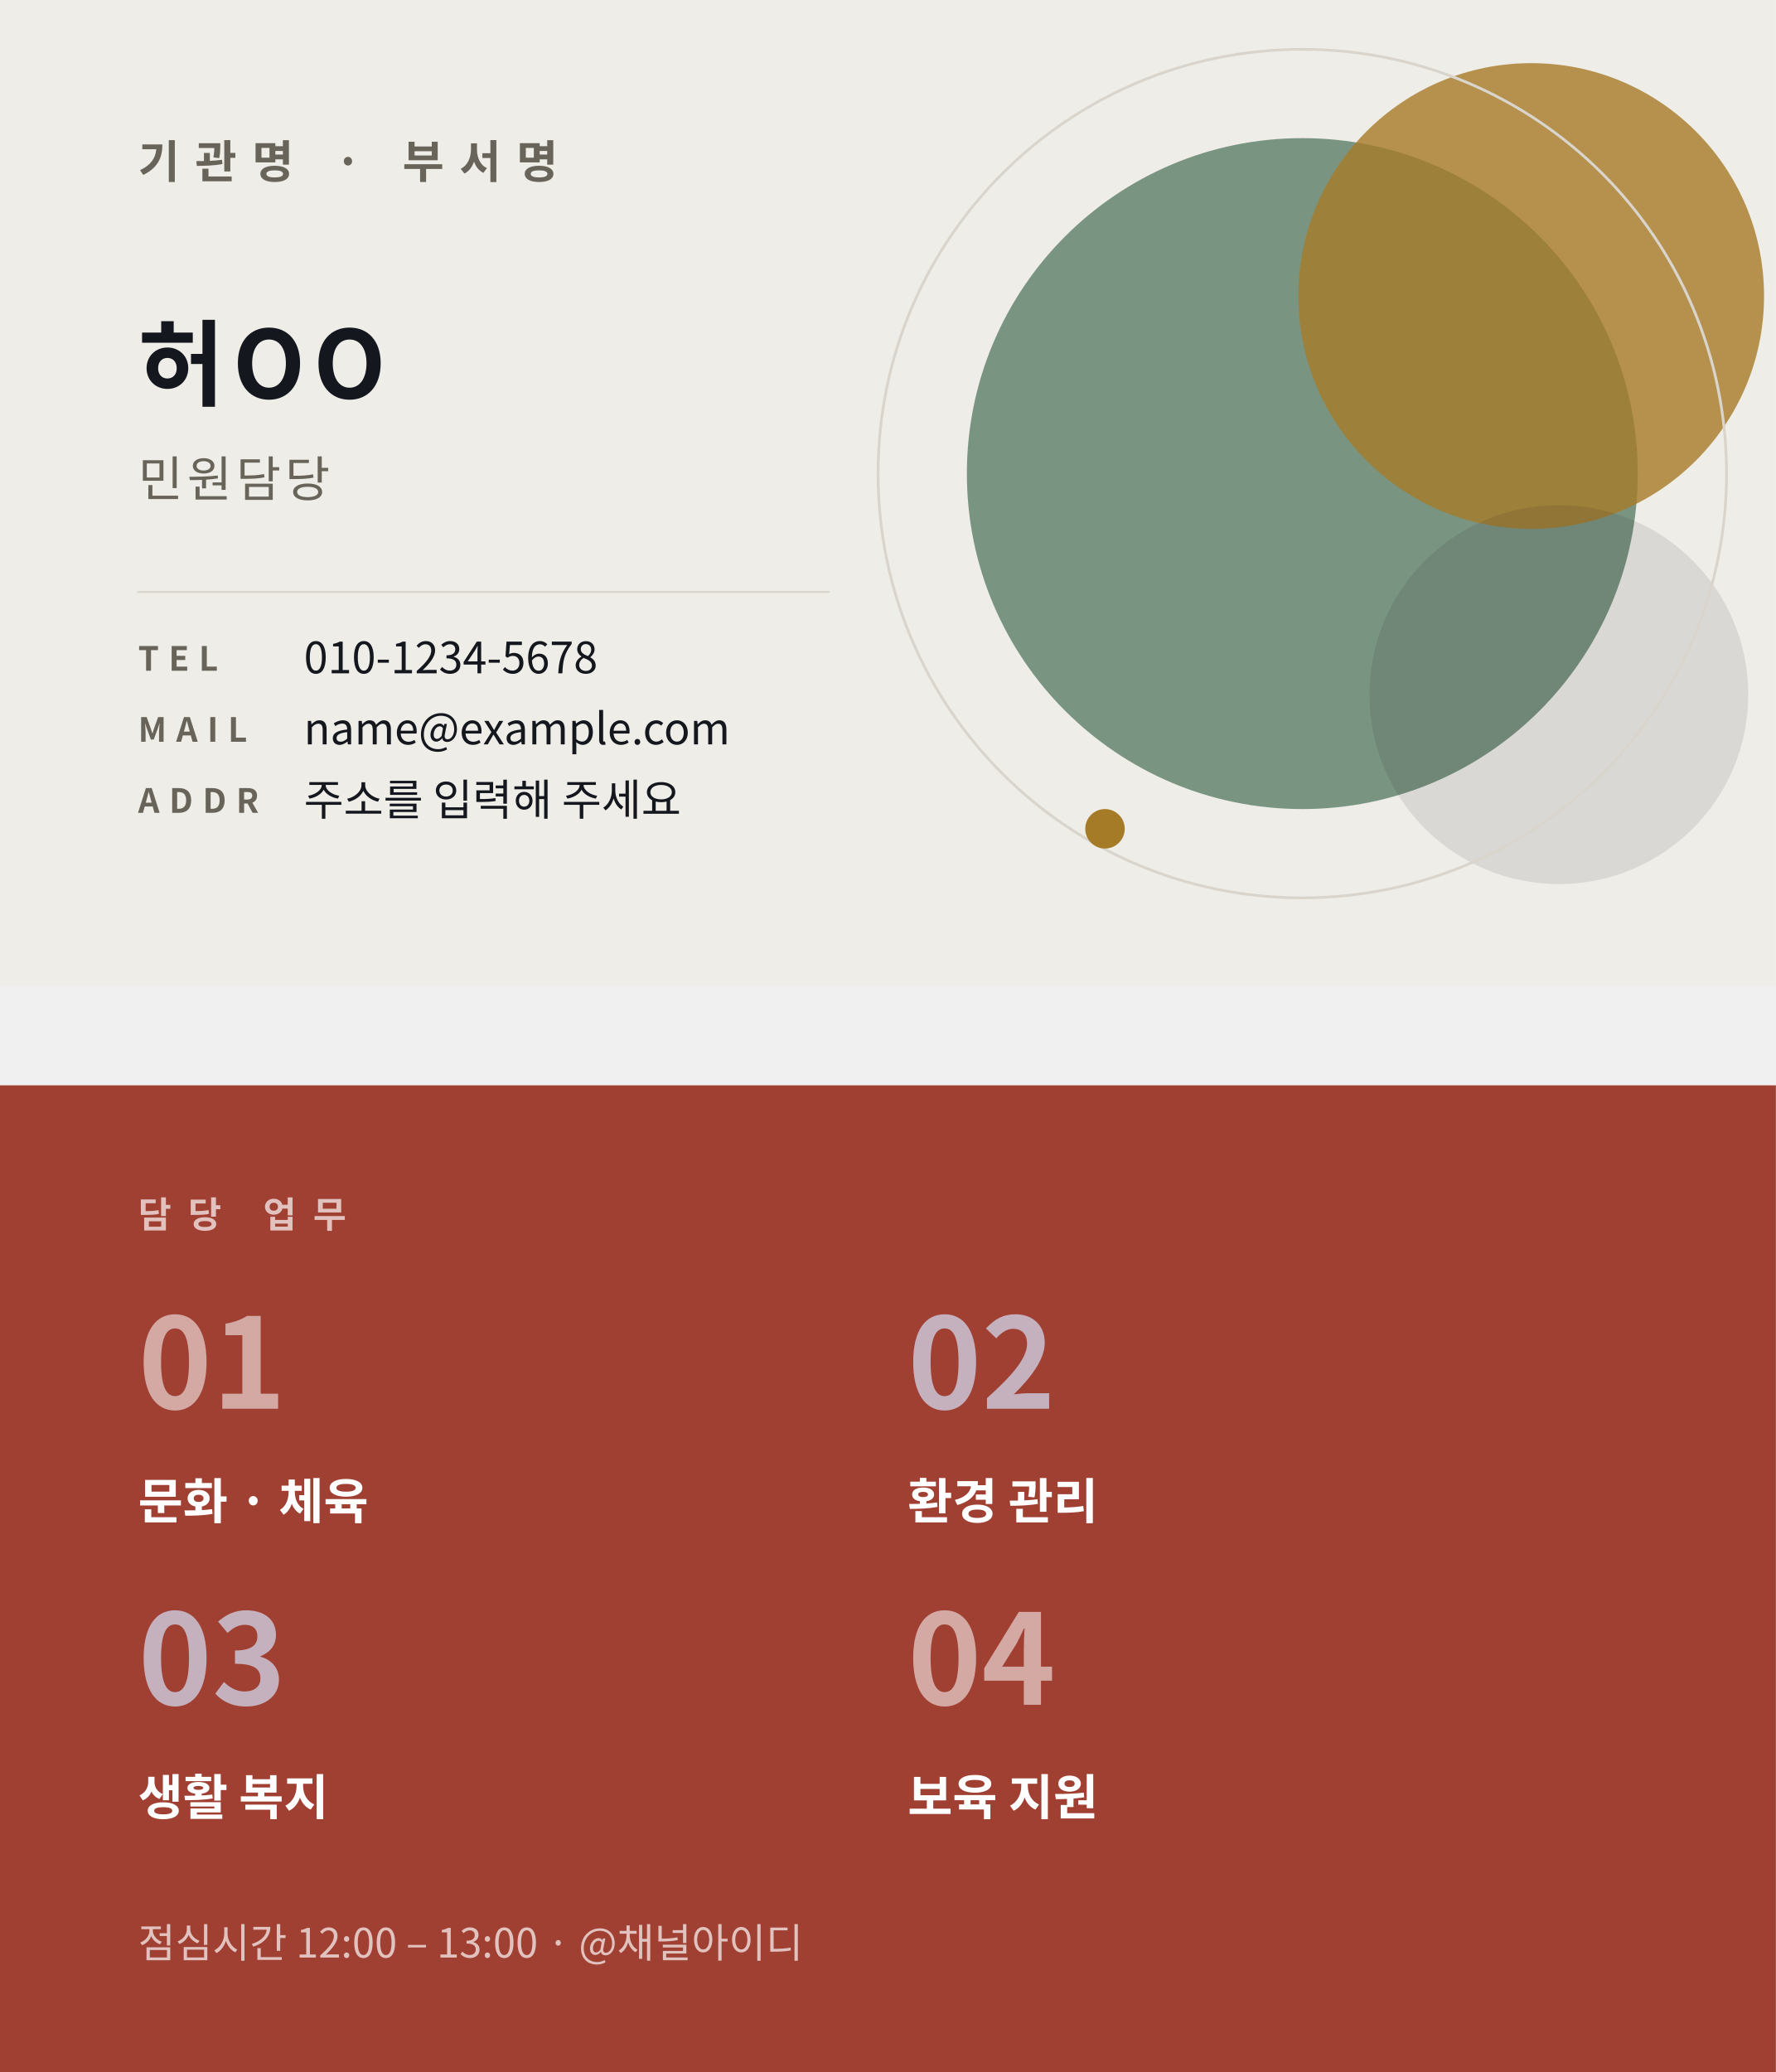
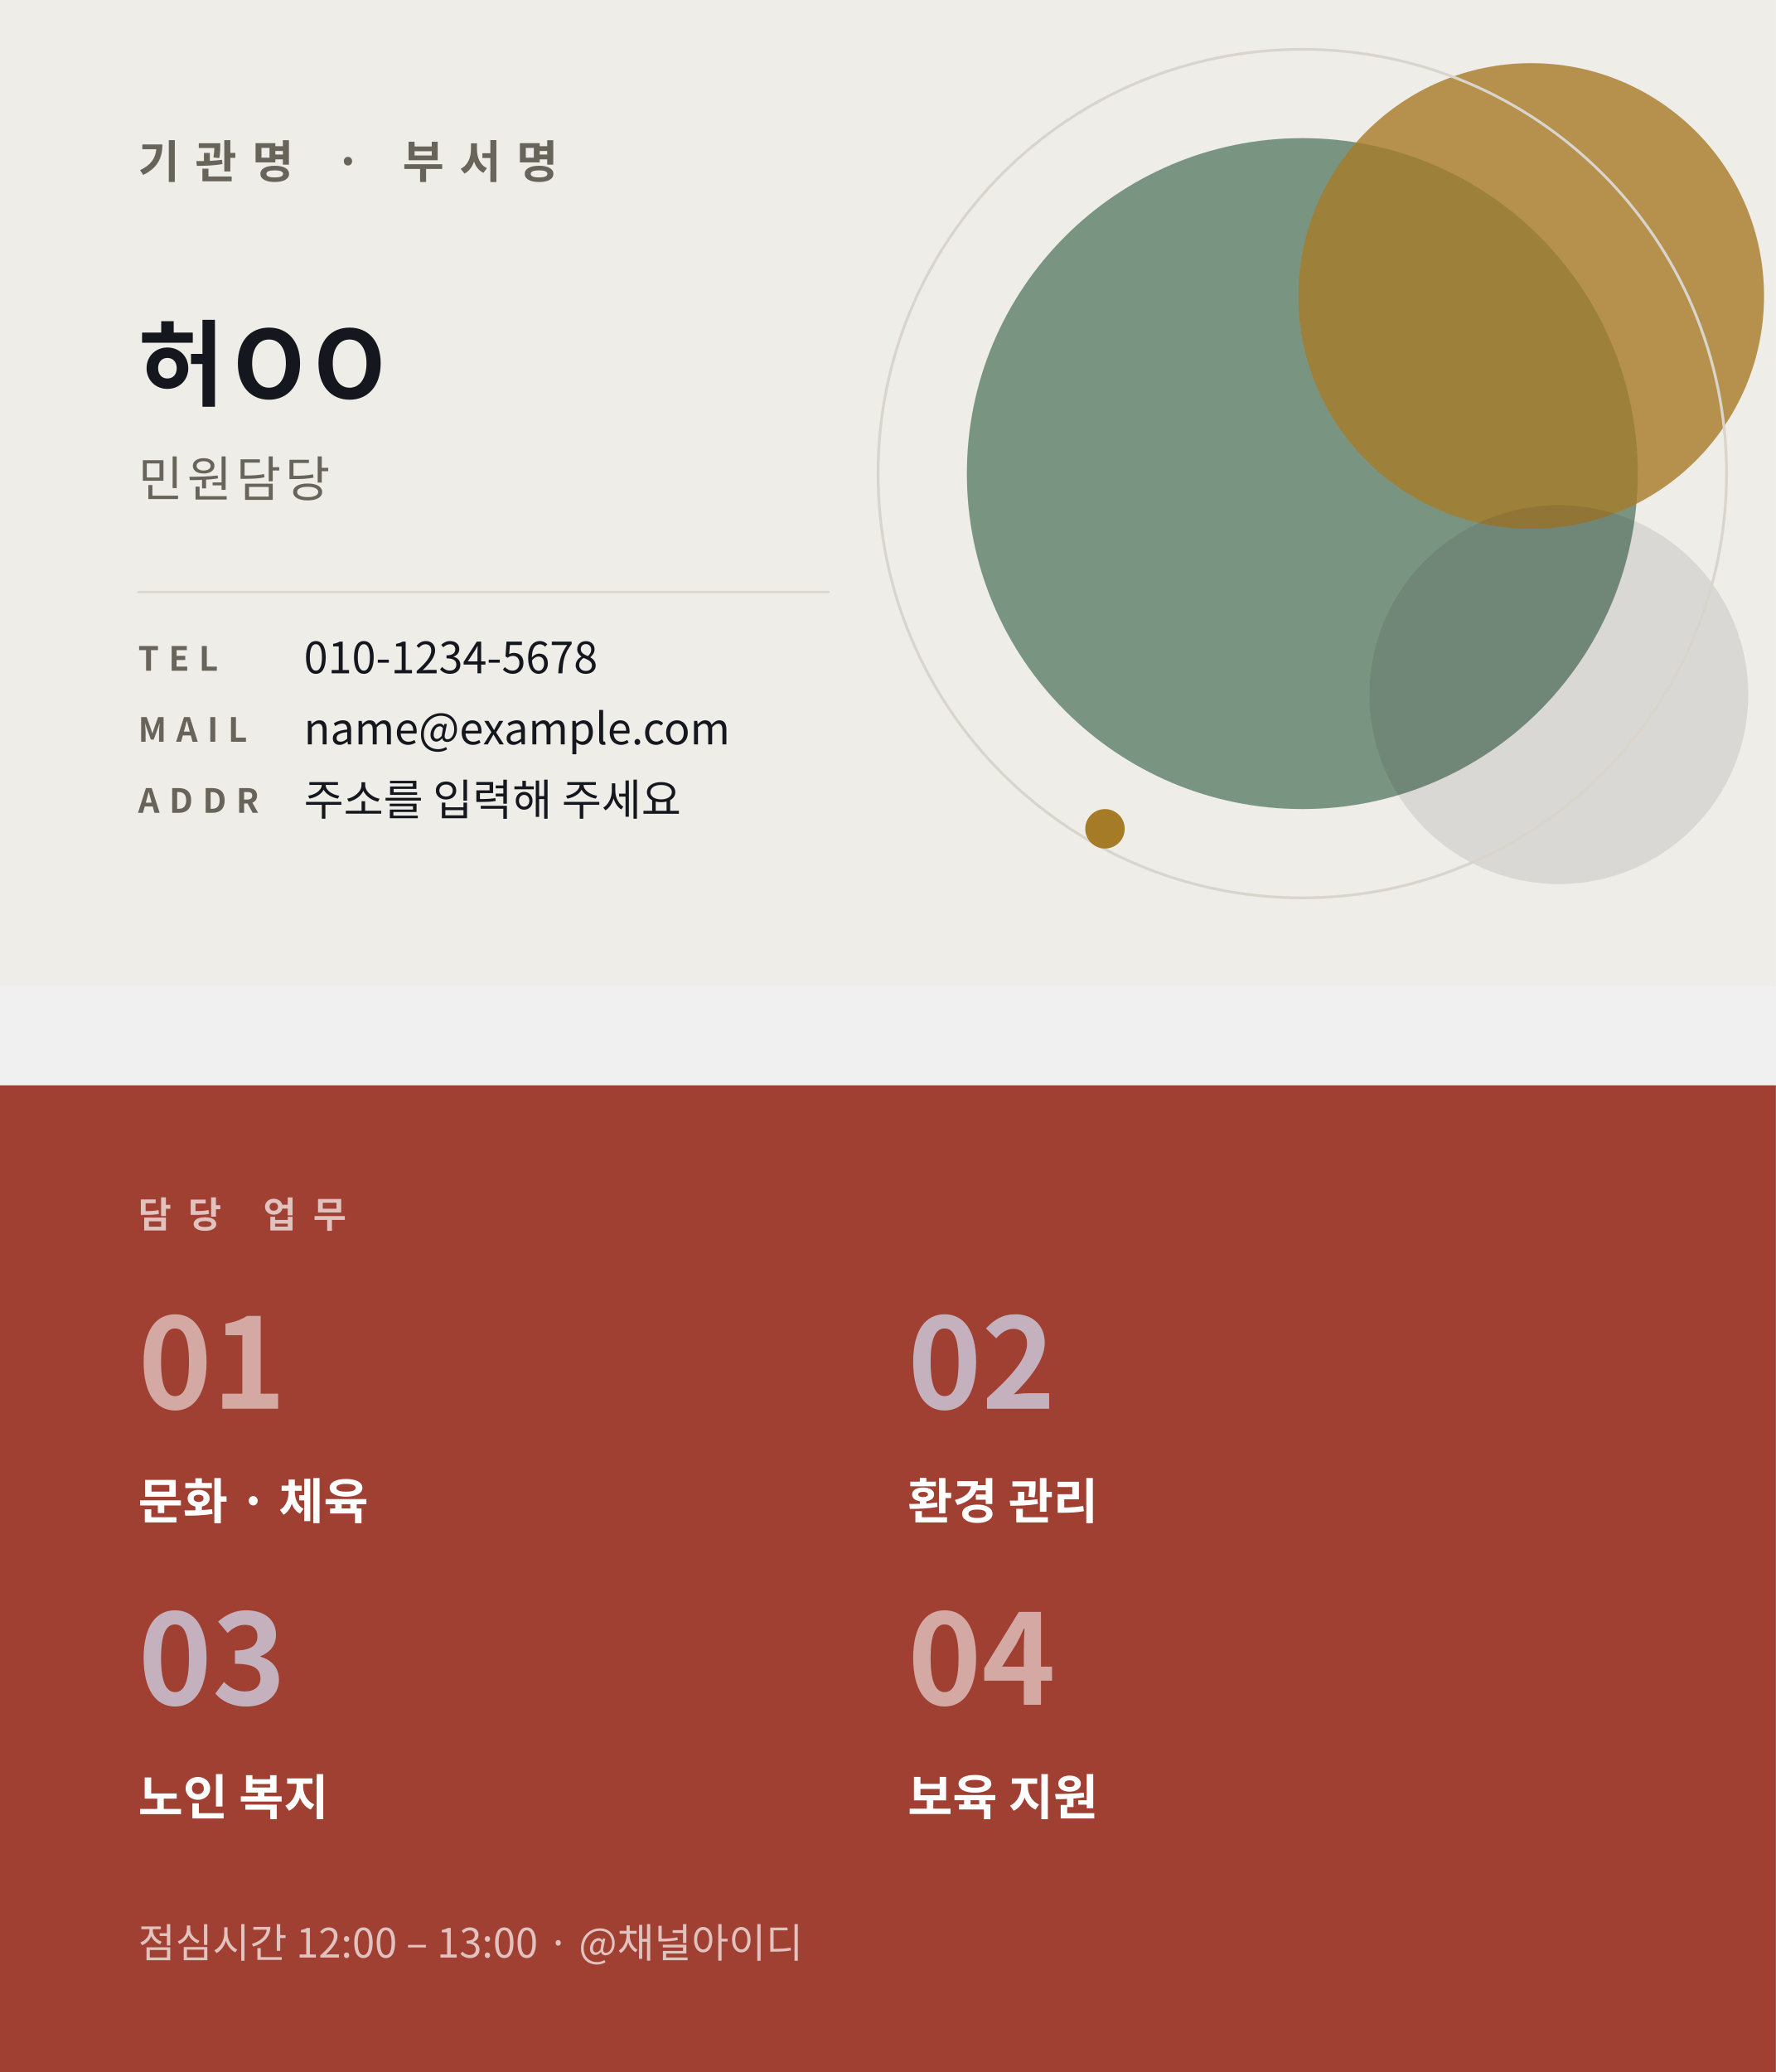
<svg xmlns="http://www.w3.org/2000/svg" width="90mm" height="105mm" viewBox="0 0 900 1050">
  <g id="front">
    <rect width="900" height="500" fill="#EFEDE8" />
    <ellipse cx="660" cy="240" rx="170" ry="170" fill="#6E8B77" opacity="0.9" />
    <ellipse cx="776" cy="150" rx="118" ry="118" fill="#A67B27" opacity="0.8" />
    <ellipse cx="790" cy="352" rx="96" ry="96" fill="#14171D" opacity="0.1" />
    <ellipse cx="660" cy="240" rx="215" ry="215" fill="none" stroke="#D9D5CD" stroke-width="1.4" stroke-linejoin="round" />
    <ellipse cx="560" cy="420" rx="10" ry="10" fill="#A67B27" />
    <text font-family="Pretendard,'Noto Sans KR','Noto Sans CJK KR','Malgun Gothic','Apple SD Gothic Neo',sans-serif" font-size="22.9" font-weight="700" fill="#686459" text-anchor="start" letter-spacing="7.8">
      <tspan x="70" y="90.2">기관명 · 부서명</tspan>
    </text>
    <text font-family="Pretendard,'Noto Sans KR','Noto Sans CJK KR','Malgun Gothic','Apple SD Gothic Neo',sans-serif" font-size="47.6" font-weight="700" fill="#14171D" text-anchor="start" letter-spacing="4.2">
      <tspan x="70" y="201.9">허OO</tspan>
    </text>
    <text font-family="Pretendard,'Noto Sans KR','Noto Sans CJK KR','Malgun Gothic','Apple SD Gothic Neo',sans-serif" font-size="24.7" font-weight="400" fill="#686459" text-anchor="start" letter-spacing="2.1">
      <tspan x="70" y="251.7">민원담당</tspan>
    </text>
    <line x1="70" y1="300" x2="420" y2="300" stroke="#D9D5CD" stroke-width="1" stroke-linecap="round" />
    <text font-family="Pretendard,'Noto Sans KR','Noto Sans CJK KR','Malgun Gothic','Apple SD Gothic Neo',sans-serif" font-size="16.9" font-weight="700" fill="#686459" text-anchor="start" letter-spacing="4.9">
      <tspan x="70" y="339.9">TEL</tspan>
    </text>
    <text font-family="Pretendard,'Noto Sans KR','Noto Sans CJK KR','Malgun Gothic','Apple SD Gothic Neo',sans-serif" font-size="21.9" font-weight="400" fill="#14171D" text-anchor="start">
      <tspan x="154" y="341.2">010-1234-5678</tspan>
    </text>
    <text font-family="Pretendard,'Noto Sans KR','Noto Sans CJK KR','Malgun Gothic','Apple SD Gothic Neo',sans-serif" font-size="16.9" font-weight="700" fill="#686459" text-anchor="start" letter-spacing="4.9">
      <tspan x="70" y="375.9">MAIL</tspan>
    </text>
    <text font-family="Pretendard,'Noto Sans KR','Noto Sans CJK KR','Malgun Gothic','Apple SD Gothic Neo',sans-serif" font-size="21.9" font-weight="400" fill="#14171D" text-anchor="start">
      <tspan x="154" y="377.2">name@example.com</tspan>
    </text>
    <text font-family="Pretendard,'Noto Sans KR','Noto Sans CJK KR','Malgun Gothic','Apple SD Gothic Neo',sans-serif" font-size="16.9" font-weight="700" fill="#686459" text-anchor="start" letter-spacing="4.9">
      <tspan x="70" y="411.9">ADDR</tspan>
    </text>
    <text font-family="Pretendard,'Noto Sans KR','Noto Sans CJK KR','Malgun Gothic','Apple SD Gothic Neo',sans-serif" font-size="21.9" font-weight="400" fill="#14171D" text-anchor="start">
      <tspan x="154" y="413.2">주소를 입력해 주세요</tspan>
    </text>
  </g>
  <g id="back" transform="translate(0 550)">
    <rect width="900" height="500" fill="#A04033" />
    <text font-family="Pretendard,'Noto Sans KR','Noto Sans CJK KR','Malgun Gothic','Apple SD Gothic Neo',sans-serif" font-size="18.3" font-weight="700" fill="#E1C2BE" text-anchor="start" letter-spacing="8.5">
      <tspan x="70" y="72.1">담당 업무</tspan>
    </text>
    <text font-family="Pretendard,'Noto Sans KR','Noto Sans CJK KR','Malgun Gothic','Apple SD Gothic Neo',sans-serif" font-size="63.5" font-weight="700" fill="#D4A9A3" text-anchor="start">
      <tspan x="70" y="163.9">01</tspan>
    </text>
    <text font-family="Pretendard,'Noto Sans KR','Noto Sans CJK KR','Malgun Gothic','Apple SD Gothic Neo',sans-serif" font-size="24.7" font-weight="700" fill="#FFFFFF" text-anchor="start">
      <tspan x="70" y="219.7">문화 · 체육</tspan>
    </text>
    <text font-family="Pretendard,'Noto Sans KR','Noto Sans CJK KR','Malgun Gothic','Apple SD Gothic Neo',sans-serif" font-size="63.5" font-weight="700" fill="#C5B1BE" text-anchor="start">
      <tspan x="460" y="163.9">02</tspan>
    </text>
    <text font-family="Pretendard,'Noto Sans KR','Noto Sans CJK KR','Malgun Gothic','Apple SD Gothic Neo',sans-serif" font-size="24.7" font-weight="700" fill="#FFFFFF" text-anchor="start">
      <tspan x="460" y="219.7">환경 관리</tspan>
    </text>
    <text font-family="Pretendard,'Noto Sans KR','Noto Sans CJK KR','Malgun Gothic','Apple SD Gothic Neo',sans-serif" font-size="63.5" font-weight="700" fill="#C5B1BE" text-anchor="start">
      <tspan x="70" y="313.9">03</tspan>
    </text>
    <text font-family="Pretendard,'Noto Sans KR','Noto Sans CJK KR','Malgun Gothic','Apple SD Gothic Neo',sans-serif" font-size="24.7" font-weight="700" fill="#FFFFFF" text-anchor="start">
-       <tspan x="70" y="369.7">생활 복지</tspan>
+       <tspan x="70" y="369.7">노인 복지</tspan>
    </text>
    <text font-family="Pretendard,'Noto Sans KR','Noto Sans CJK KR','Malgun Gothic','Apple SD Gothic Neo',sans-serif" font-size="63.5" font-weight="700" fill="#D4A9A3" text-anchor="start">
      <tspan x="460" y="313.9">04</tspan>
    </text>
    <text font-family="Pretendard,'Noto Sans KR','Noto Sans CJK KR','Malgun Gothic','Apple SD Gothic Neo',sans-serif" font-size="24.7" font-weight="700" fill="#FFFFFF" text-anchor="start">
      <tspan x="460" y="369.7">보육 지원</tspan>
    </text>
    <text font-family="Pretendard,'Noto Sans KR','Noto Sans CJK KR','Malgun Gothic','Apple SD Gothic Neo',sans-serif" font-size="20.5" font-weight="400" fill="#E1C2BE" text-anchor="start">
      <tspan x="70" y="442">점심시간 12:00 – 13:00   ·   @채널아이디</tspan>
    </text>
  </g>
</svg>
